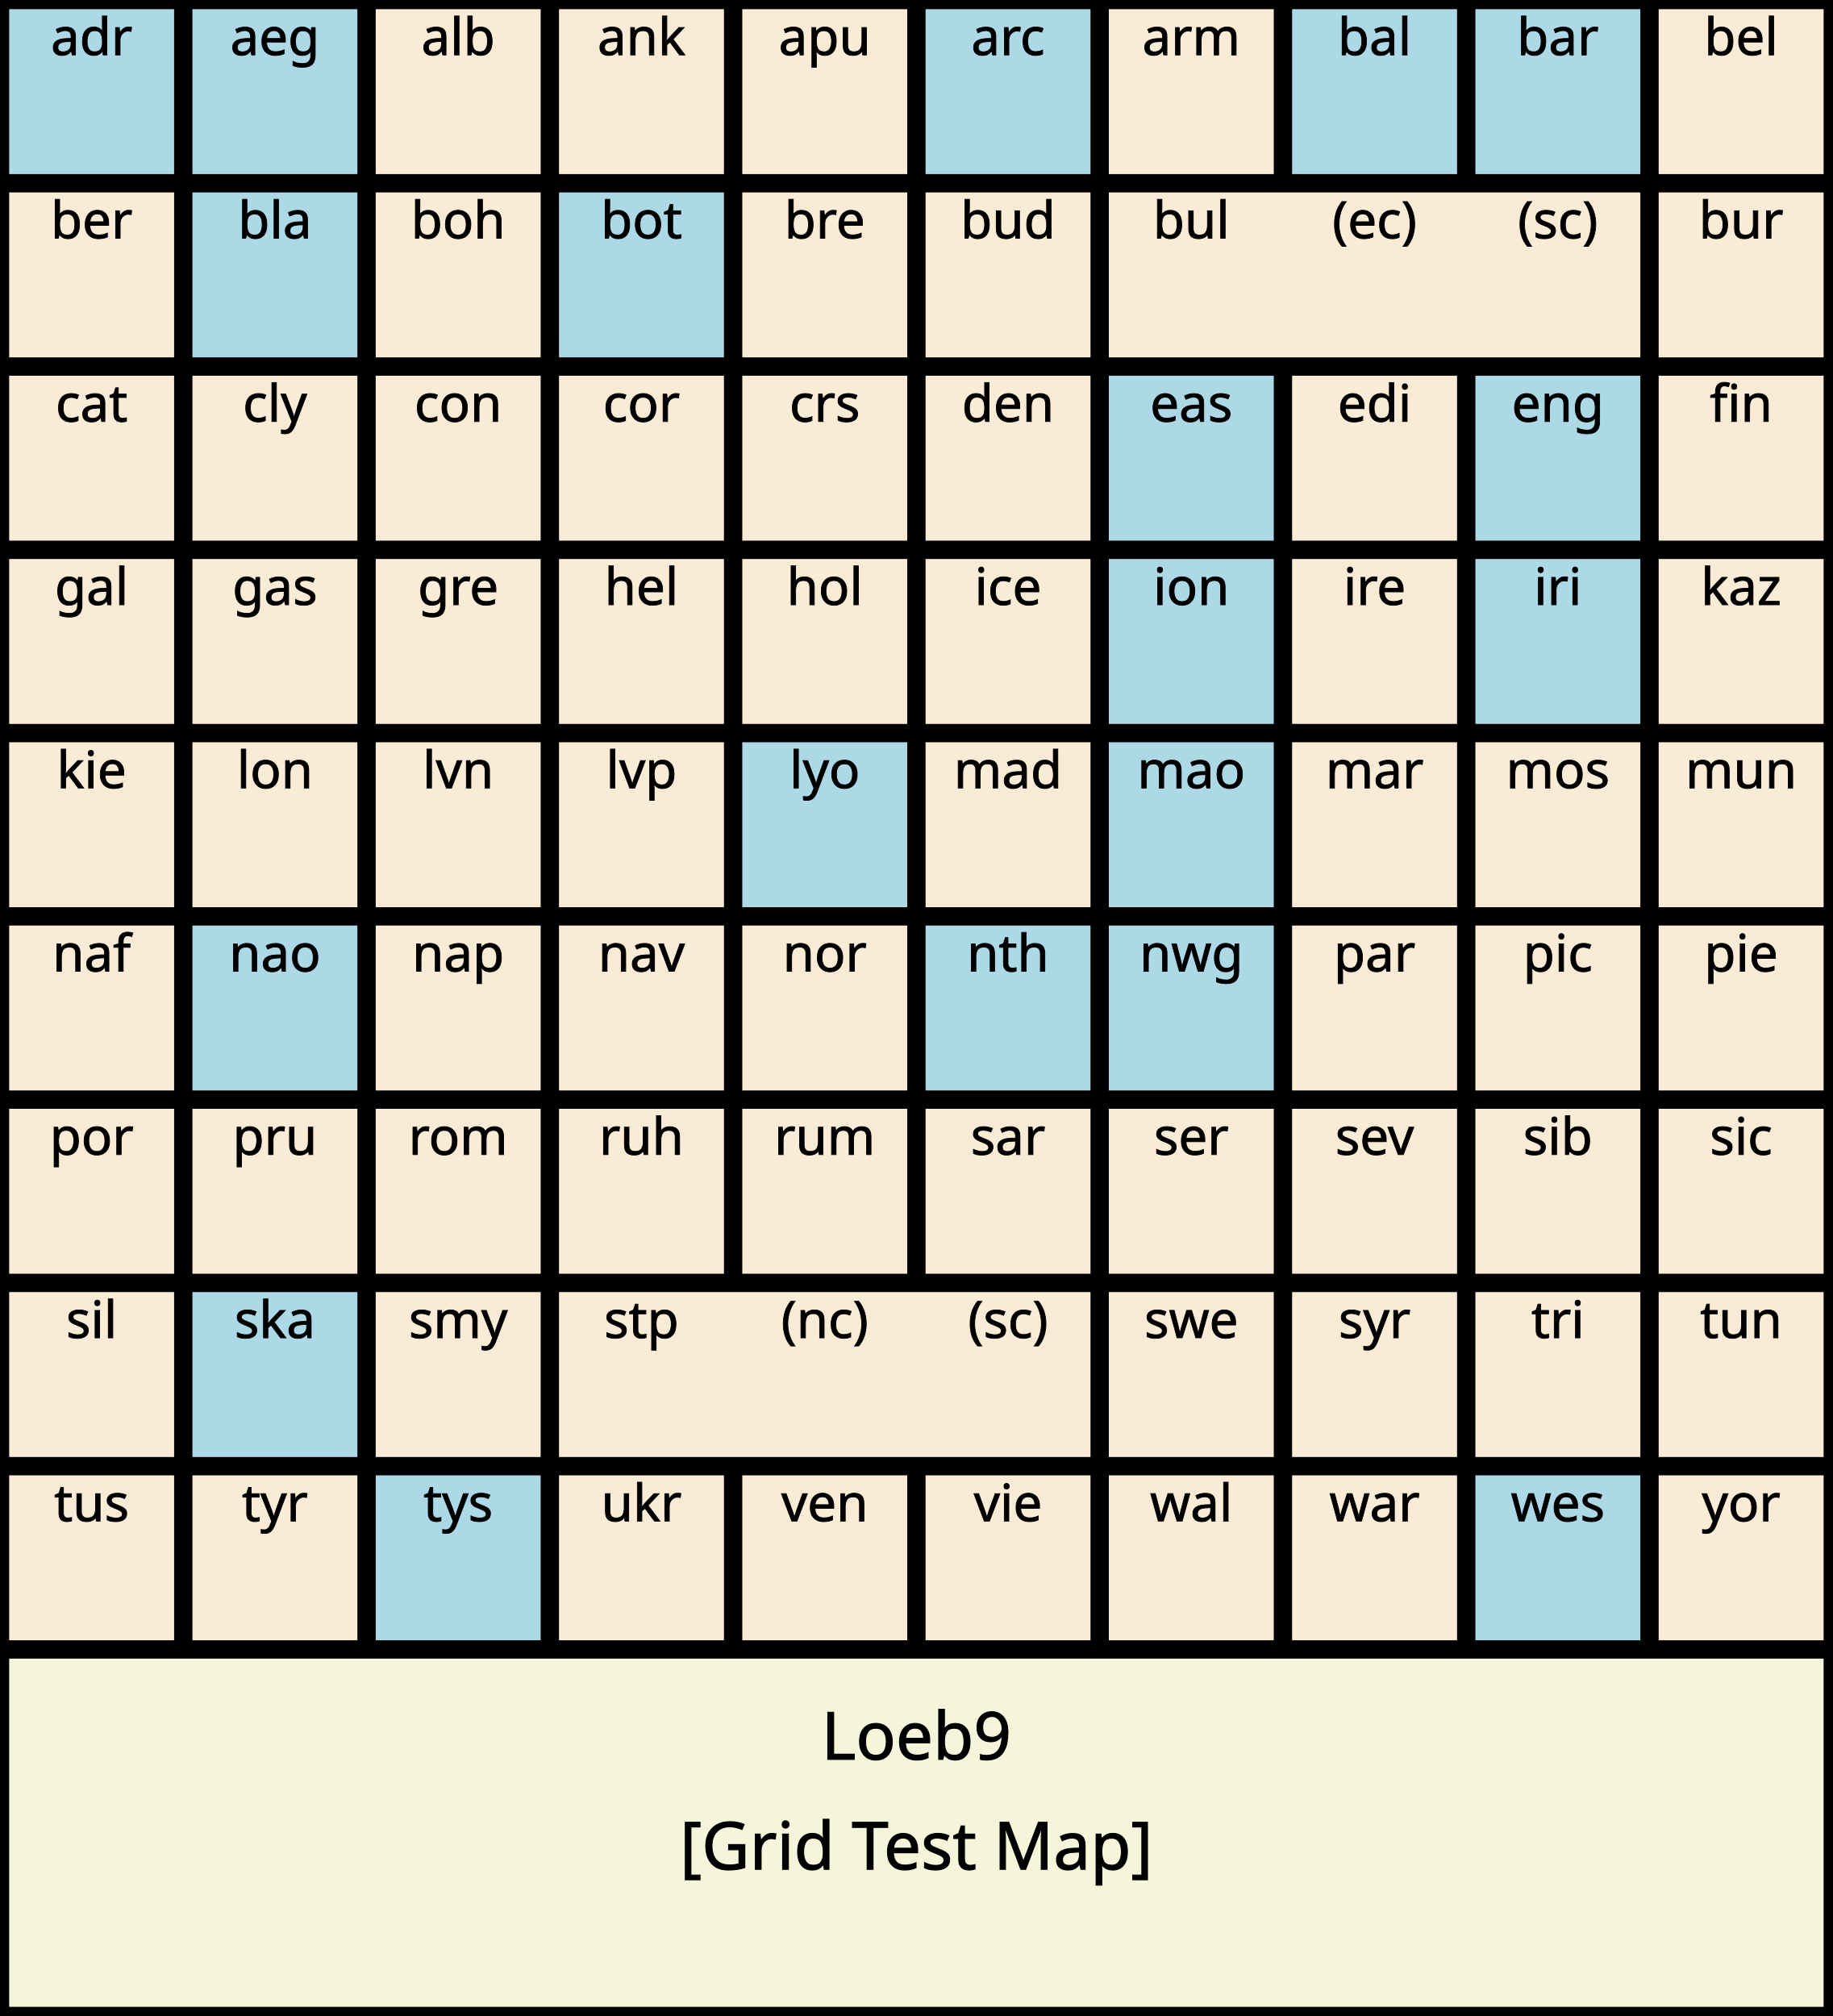
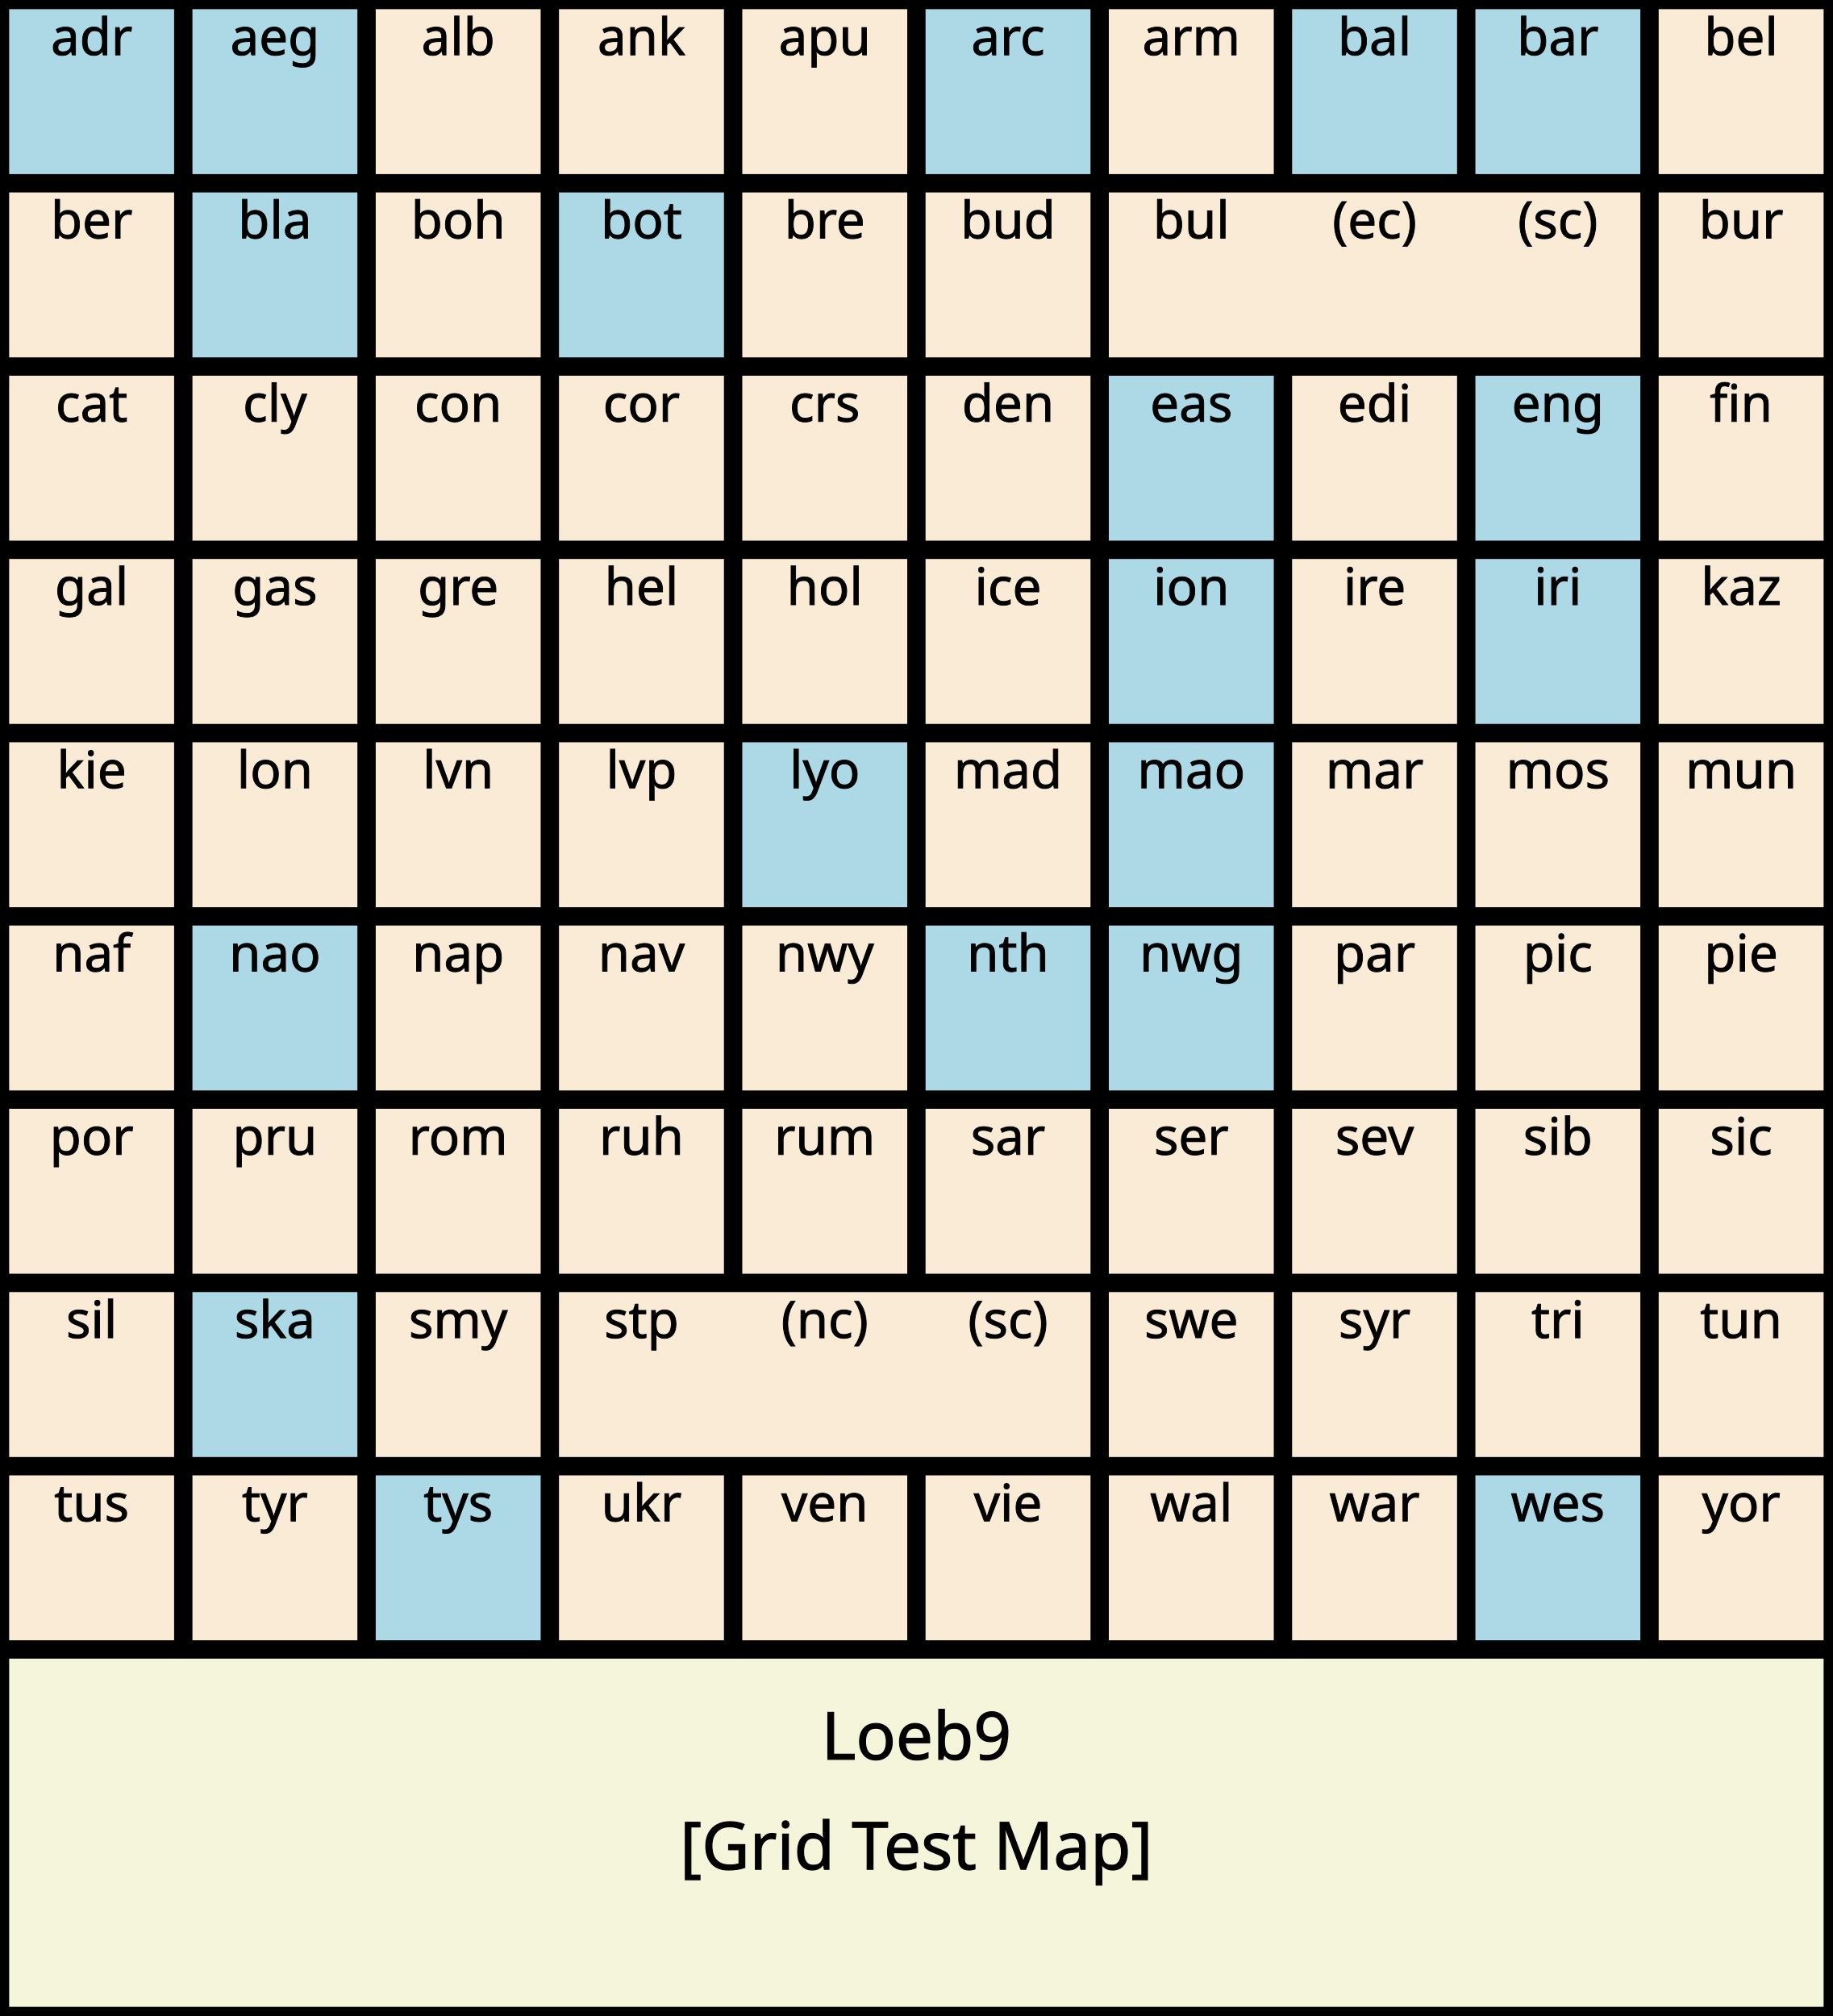
<svg xmlns="http://www.w3.org/2000/svg" xmlns:ns1="http://jdip.sourceforge.org/jdipNS" width="500px" height="550px" viewBox="0 0 500 550" version="1.0" preserveAspectRatio="xMinYMin">
  <ns1:DISPLAY>
    <ns1:ZOOM min="5" max="1000" factor="1.2" />
    <ns1:LABELS brief="false" full="false" />
  </ns1:DISPLAY>
  <ns1:ORDERDRAWING>
    <ns1:POWERCOLORS>
      <ns1:POWERCOLOR power="austria" color="red" />
      <ns1:POWERCOLOR power="england" color="blue" />
      <ns1:POWERCOLOR power="france" color="deepskyblue" />
      <ns1:POWERCOLOR power="germany" color="gray" />
      <ns1:POWERCOLOR power="italy" color="olive" />
      <ns1:POWERCOLOR power="russia" color="white" />
      <ns1:POWERCOLOR power="turkey" color="yellow" />
      <ns1:POWERCOLOR power="spain" color="salmon" />
      <ns1:POWERCOLOR power="norway" color="violet" />
    </ns1:POWERCOLORS>
    <ns1:SYMBOLSIZE name="Fleet" width="20" height="20" />
    <ns1:SYMBOLSIZE name="Army" width="20" height="20" />
    <ns1:SYMBOLSIZE name="Wing" width="20" height="20" />
    <ns1:SYMBOLSIZE name="DislodgedFleet" width="20" height="20" />
    <ns1:SYMBOLSIZE name="DislodgedArmy" width="20" height="20" />
    <ns1:SYMBOLSIZE name="DislodgedWing" width="20" height="20" />
    <ns1:SYMBOLSIZE name="FailedOrder" width="25" height="25" />
    <ns1:SYMBOLSIZE name="SupplyCenter" width="20" height="20" />
    <ns1:SYMBOLSIZE name="BuildUnit" width="30" height="30" />
    <ns1:SYMBOLSIZE name="RemoveUnit" width="30" height="30" />
    <ns1:SYMBOLSIZE name="WaivedBuild" width="25" height="25" />
    <ns1:BUILD deltaRadius="0" />
    <ns1:REMOVE deltaRadius="2" />
    <ns1:DISBAND deltaRadius="2" />
    <ns1:WAIVE deltaRadius="0" />
    <ns1:HOLD deltaRadius="1" strokeCSSStyle="varwidthorder" hilightOffset="0" hilightCSSClass="varwidthshadow" widths="3" shadowWidths="5" />
    <ns1:MOVE deltaRadius="1" strokeCSSStyle="varwidthorder" markerID="arrow" hilightOffset="0" hilightCSSClass="varwidthshadow" widths="3" shadowWidths="5" />
    <ns1:RETREAT deltaRadius="1" strokeCSSStyle="defaultorder" markerID="arrow" hilightOffset="0" hilightCSSClass="shadoworder" />
    <ns1:SUPPORT deltaRadius="5" strokeCSSStyle="supportorder" markerID="arrow" hilightOffset="0" hilightCSSClass="shadowdash" />
    <ns1:CONVOY deltaRadius="5" strokeCSSStyle="convoyorder" markerID="arrow" hilightOffset="0" hilightCSSClass="shadowdash" />
  </ns1:ORDERDRAWING>
  <ns1:PROVINCE_DATA>
    <ns1:PROVINCE name="adr">
      <ns1:UNIT x="25" y="25" />
      <ns1:DISLODGED_UNIT x="40" y="25" />
      <ns1:SUPPLY_CENTER x="25" y="40" />
    </ns1:PROVINCE>
    <ns1:PROVINCE name="aeg">
      <ns1:UNIT x="75" y="25" />
      <ns1:DISLODGED_UNIT x="90" y="25" />
      <ns1:SUPPLY_CENTER x="75" y="40" />
    </ns1:PROVINCE>
    <ns1:PROVINCE name="alb">
      <ns1:UNIT x="125" y="25" />
      <ns1:DISLODGED_UNIT x="140" y="25" />
      <ns1:SUPPLY_CENTER x="125" y="40" />
    </ns1:PROVINCE>
    <ns1:PROVINCE name="ank">
      <ns1:UNIT x="175" y="25" />
      <ns1:DISLODGED_UNIT x="190" y="25" />
      <ns1:SUPPLY_CENTER x="175" y="40" />
    </ns1:PROVINCE>
    <ns1:PROVINCE name="apu">
      <ns1:UNIT x="225" y="25" />
      <ns1:DISLODGED_UNIT x="240" y="25" />
      <ns1:SUPPLY_CENTER x="225" y="40" />
    </ns1:PROVINCE>
    <ns1:PROVINCE name="arc">
      <ns1:UNIT x="275" y="25" />
      <ns1:DISLODGED_UNIT x="290" y="25" />
      <ns1:SUPPLY_CENTER x="275" y="40" />
    </ns1:PROVINCE>
    <ns1:PROVINCE name="arm">
      <ns1:UNIT x="325" y="25" />
      <ns1:DISLODGED_UNIT x="340" y="25" />
      <ns1:SUPPLY_CENTER x="325" y="40" />
    </ns1:PROVINCE>
    <ns1:PROVINCE name="bal">
      <ns1:UNIT x="375" y="25" />
      <ns1:DISLODGED_UNIT x="390" y="25" />
      <ns1:SUPPLY_CENTER x="375" y="40" />
    </ns1:PROVINCE>
    <ns1:PROVINCE name="bar">
      <ns1:UNIT x="425" y="25" />
      <ns1:DISLODGED_UNIT x="440" y="25" />
      <ns1:SUPPLY_CENTER x="425" y="40" />
    </ns1:PROVINCE>
    <ns1:PROVINCE name="bel">
      <ns1:UNIT x="475" y="25" />
      <ns1:DISLODGED_UNIT x="490" y="25" />
      <ns1:SUPPLY_CENTER x="475" y="40" />
    </ns1:PROVINCE>
    <ns1:PROVINCE name="ber">
      <ns1:UNIT x="25" y="75" />
      <ns1:DISLODGED_UNIT x="40" y="75" />
      <ns1:SUPPLY_CENTER x="25" y="90" />
    </ns1:PROVINCE>
    <ns1:PROVINCE name="bla">
      <ns1:UNIT x="75" y="75" />
      <ns1:DISLODGED_UNIT x="90" y="75" />
      <ns1:SUPPLY_CENTER x="75" y="90" />
    </ns1:PROVINCE>
    <ns1:PROVINCE name="boh">
      <ns1:UNIT x="125" y="75" />
      <ns1:DISLODGED_UNIT x="140" y="75" />
      <ns1:SUPPLY_CENTER x="125" y="90" />
    </ns1:PROVINCE>
    <ns1:PROVINCE name="bot">
      <ns1:UNIT x="175" y="75" />
      <ns1:DISLODGED_UNIT x="190" y="75" />
      <ns1:SUPPLY_CENTER x="175" y="90" />
    </ns1:PROVINCE>
    <ns1:PROVINCE name="bre">
      <ns1:UNIT x="225" y="75" />
      <ns1:DISLODGED_UNIT x="240" y="75" />
      <ns1:SUPPLY_CENTER x="225" y="90" />
    </ns1:PROVINCE>
    <ns1:PROVINCE name="bud">
      <ns1:UNIT x="275" y="75" />
      <ns1:DISLODGED_UNIT x="290" y="75" />
      <ns1:SUPPLY_CENTER x="275" y="90" />
    </ns1:PROVINCE>
    <ns1:PROVINCE name="bul">
      <ns1:UNIT x="325" y="75" />
      <ns1:DISLODGED_UNIT x="340" y="75" />
      <ns1:SUPPLY_CENTER x="325" y="90" />
    </ns1:PROVINCE>
    <ns1:PROVINCE name="bul-ec">
      <ns1:UNIT x="375" y="75" />
      <ns1:DISLODGED_UNIT x="390" y="75" />
      <ns1:SUPPLY_CENTER x="375" y="90" />
    </ns1:PROVINCE>
    <ns1:PROVINCE name="bul-sc">
      <ns1:UNIT x="425" y="75" />
      <ns1:DISLODGED_UNIT x="440" y="75" />
      <ns1:SUPPLY_CENTER x="425" y="90" />
    </ns1:PROVINCE>
    <ns1:PROVINCE name="bur">
      <ns1:UNIT x="475" y="75" />
      <ns1:DISLODGED_UNIT x="490" y="75" />
      <ns1:SUPPLY_CENTER x="475" y="90" />
    </ns1:PROVINCE>
    <ns1:PROVINCE name="cat">
      <ns1:UNIT x="25" y="125" />
      <ns1:DISLODGED_UNIT x="40" y="125" />
      <ns1:SUPPLY_CENTER x="25" y="140" />
    </ns1:PROVINCE>
    <ns1:PROVINCE name="cly">
      <ns1:UNIT x="75" y="125" />
      <ns1:DISLODGED_UNIT x="90" y="125" />
      <ns1:SUPPLY_CENTER x="75" y="140" />
    </ns1:PROVINCE>
    <ns1:PROVINCE name="con">
      <ns1:UNIT x="125" y="125" />
      <ns1:DISLODGED_UNIT x="140" y="125" />
      <ns1:SUPPLY_CENTER x="125" y="140" />
    </ns1:PROVINCE>
    <ns1:PROVINCE name="cor">
      <ns1:UNIT x="175" y="125" />
      <ns1:DISLODGED_UNIT x="190" y="125" />
      <ns1:SUPPLY_CENTER x="175" y="140" />
    </ns1:PROVINCE>
    <ns1:PROVINCE name="crs">
      <ns1:UNIT x="225" y="125" />
      <ns1:DISLODGED_UNIT x="240" y="125" />
      <ns1:SUPPLY_CENTER x="225" y="140" />
    </ns1:PROVINCE>
    <ns1:PROVINCE name="den">
      <ns1:UNIT x="275" y="125" />
      <ns1:DISLODGED_UNIT x="290" y="125" />
      <ns1:SUPPLY_CENTER x="275" y="140" />
    </ns1:PROVINCE>
    <ns1:PROVINCE name="eas">
      <ns1:UNIT x="325" y="125" />
      <ns1:DISLODGED_UNIT x="340" y="125" />
      <ns1:SUPPLY_CENTER x="325" y="140" />
    </ns1:PROVINCE>
    <ns1:PROVINCE name="edi">
      <ns1:UNIT x="375" y="125" />
      <ns1:DISLODGED_UNIT x="390" y="125" />
      <ns1:SUPPLY_CENTER x="375" y="140" />
    </ns1:PROVINCE>
    <ns1:PROVINCE name="eng">
      <ns1:UNIT x="425" y="125" />
      <ns1:DISLODGED_UNIT x="440" y="125" />
      <ns1:SUPPLY_CENTER x="425" y="140" />
    </ns1:PROVINCE>
    <ns1:PROVINCE name="fin">
      <ns1:UNIT x="475" y="125" />
      <ns1:DISLODGED_UNIT x="490" y="125" />
      <ns1:SUPPLY_CENTER x="475" y="140" />
    </ns1:PROVINCE>
    <ns1:PROVINCE name="gal">
      <ns1:UNIT x="25" y="175" />
      <ns1:DISLODGED_UNIT x="40" y="175" />
      <ns1:SUPPLY_CENTER x="25" y="190" />
    </ns1:PROVINCE>
    <ns1:PROVINCE name="gas">
      <ns1:UNIT x="75" y="175" />
      <ns1:DISLODGED_UNIT x="90" y="175" />
      <ns1:SUPPLY_CENTER x="75" y="190" />
    </ns1:PROVINCE>
    <ns1:PROVINCE name="gre">
      <ns1:UNIT x="125" y="175" />
      <ns1:DISLODGED_UNIT x="140" y="175" />
      <ns1:SUPPLY_CENTER x="125" y="190" />
    </ns1:PROVINCE>
    <ns1:PROVINCE name="hel">
      <ns1:UNIT x="175" y="175" />
      <ns1:DISLODGED_UNIT x="190" y="175" />
      <ns1:SUPPLY_CENTER x="175" y="190" />
    </ns1:PROVINCE>
    <ns1:PROVINCE name="hol">
      <ns1:UNIT x="225" y="175" />
      <ns1:DISLODGED_UNIT x="240" y="175" />
      <ns1:SUPPLY_CENTER x="225" y="190" />
    </ns1:PROVINCE>
    <ns1:PROVINCE name="ice">
      <ns1:UNIT x="275" y="175" />
      <ns1:DISLODGED_UNIT x="290" y="175" />
      <ns1:SUPPLY_CENTER x="275" y="190" />
    </ns1:PROVINCE>
    <ns1:PROVINCE name="ion">
      <ns1:UNIT x="325" y="175" />
      <ns1:DISLODGED_UNIT x="340" y="175" />
      <ns1:SUPPLY_CENTER x="325" y="190" />
    </ns1:PROVINCE>
    <ns1:PROVINCE name="ire">
      <ns1:UNIT x="375" y="175" />
      <ns1:DISLODGED_UNIT x="390" y="175" />
      <ns1:SUPPLY_CENTER x="375" y="190" />
    </ns1:PROVINCE>
    <ns1:PROVINCE name="iri">
      <ns1:UNIT x="425" y="175" />
      <ns1:DISLODGED_UNIT x="440" y="175" />
      <ns1:SUPPLY_CENTER x="425" y="190" />
    </ns1:PROVINCE>
    <ns1:PROVINCE name="kaz">
      <ns1:UNIT x="475" y="175" />
      <ns1:DISLODGED_UNIT x="490" y="175" />
      <ns1:SUPPLY_CENTER x="475" y="190" />
    </ns1:PROVINCE>
    <ns1:PROVINCE name="kie">
      <ns1:UNIT x="25" y="225" />
      <ns1:DISLODGED_UNIT x="40" y="225" />
      <ns1:SUPPLY_CENTER x="25" y="240" />
    </ns1:PROVINCE>
    <ns1:PROVINCE name="lon">
      <ns1:UNIT x="75" y="225" />
      <ns1:DISLODGED_UNIT x="90" y="225" />
      <ns1:SUPPLY_CENTER x="75" y="240" />
    </ns1:PROVINCE>
    <ns1:PROVINCE name="lvn">
      <ns1:UNIT x="125" y="225" />
      <ns1:DISLODGED_UNIT x="140" y="225" />
      <ns1:SUPPLY_CENTER x="125" y="240" />
    </ns1:PROVINCE>
    <ns1:PROVINCE name="lvp">
      <ns1:UNIT x="175" y="225" />
      <ns1:DISLODGED_UNIT x="190" y="225" />
      <ns1:SUPPLY_CENTER x="175" y="240" />
    </ns1:PROVINCE>
    <ns1:PROVINCE name="lyo">
      <ns1:UNIT x="225" y="225" />
      <ns1:DISLODGED_UNIT x="240" y="225" />
      <ns1:SUPPLY_CENTER x="225" y="240" />
    </ns1:PROVINCE>
    <ns1:PROVINCE name="mad">
      <ns1:UNIT x="275" y="225" />
      <ns1:DISLODGED_UNIT x="290" y="225" />
      <ns1:SUPPLY_CENTER x="275" y="240" />
    </ns1:PROVINCE>
    <ns1:PROVINCE name="mao">
      <ns1:UNIT x="325" y="225" />
      <ns1:DISLODGED_UNIT x="340" y="225" />
      <ns1:SUPPLY_CENTER x="325" y="240" />
    </ns1:PROVINCE>
    <ns1:PROVINCE name="mar">
      <ns1:UNIT x="375" y="225" />
      <ns1:DISLODGED_UNIT x="390" y="225" />
      <ns1:SUPPLY_CENTER x="375" y="240" />
    </ns1:PROVINCE>
    <ns1:PROVINCE name="mos">
      <ns1:UNIT x="425" y="225" />
      <ns1:DISLODGED_UNIT x="440" y="225" />
      <ns1:SUPPLY_CENTER x="425" y="240" />
    </ns1:PROVINCE>
    <ns1:PROVINCE name="mun">
      <ns1:UNIT x="475" y="225" />
      <ns1:DISLODGED_UNIT x="490" y="225" />
      <ns1:SUPPLY_CENTER x="475" y="240" />
    </ns1:PROVINCE>
    <ns1:PROVINCE name="naf">
      <ns1:UNIT x="25" y="275" />
      <ns1:DISLODGED_UNIT x="40" y="275" />
      <ns1:SUPPLY_CENTER x="25" y="290" />
    </ns1:PROVINCE>
    <ns1:PROVINCE name="nao">
      <ns1:UNIT x="75" y="275" />
      <ns1:DISLODGED_UNIT x="90" y="275" />
      <ns1:SUPPLY_CENTER x="75" y="290" />
    </ns1:PROVINCE>
    <ns1:PROVINCE name="nap">
      <ns1:UNIT x="125" y="275" />
      <ns1:DISLODGED_UNIT x="140" y="275" />
      <ns1:SUPPLY_CENTER x="125" y="290" />
    </ns1:PROVINCE>
    <ns1:PROVINCE name="nav">
      <ns1:UNIT x="175" y="275" />
      <ns1:DISLODGED_UNIT x="190" y="275" />
      <ns1:SUPPLY_CENTER x="175" y="290" />
    </ns1:PROVINCE>
-     <ns1:PROVINCE name="nor">
+     <ns1:PROVINCE name="nwy">
      <ns1:UNIT x="225" y="275" />
      <ns1:DISLODGED_UNIT x="240" y="275" />
      <ns1:SUPPLY_CENTER x="225" y="290" />
    </ns1:PROVINCE>
    <ns1:PROVINCE name="nth">
      <ns1:UNIT x="275" y="275" />
      <ns1:DISLODGED_UNIT x="290" y="275" />
      <ns1:SUPPLY_CENTER x="275" y="290" />
    </ns1:PROVINCE>
    <ns1:PROVINCE name="nwg">
      <ns1:UNIT x="325" y="275" />
      <ns1:DISLODGED_UNIT x="340" y="275" />
      <ns1:SUPPLY_CENTER x="325" y="290" />
    </ns1:PROVINCE>
    <ns1:PROVINCE name="par">
      <ns1:UNIT x="375" y="275" />
      <ns1:DISLODGED_UNIT x="390" y="275" />
      <ns1:SUPPLY_CENTER x="375" y="290" />
    </ns1:PROVINCE>
    <ns1:PROVINCE name="pic">
      <ns1:UNIT x="425" y="275" />
      <ns1:DISLODGED_UNIT x="440" y="275" />
      <ns1:SUPPLY_CENTER x="425" y="290" />
    </ns1:PROVINCE>
    <ns1:PROVINCE name="pie">
      <ns1:UNIT x="475" y="275" />
      <ns1:DISLODGED_UNIT x="490" y="275" />
      <ns1:SUPPLY_CENTER x="475" y="290" />
    </ns1:PROVINCE>
    <ns1:PROVINCE name="por">
      <ns1:UNIT x="25" y="325" />
      <ns1:DISLODGED_UNIT x="40" y="325" />
      <ns1:SUPPLY_CENTER x="25" y="340" />
    </ns1:PROVINCE>
    <ns1:PROVINCE name="pru">
      <ns1:UNIT x="75" y="325" />
      <ns1:DISLODGED_UNIT x="90" y="325" />
      <ns1:SUPPLY_CENTER x="75" y="340" />
    </ns1:PROVINCE>
    <ns1:PROVINCE name="rom">
      <ns1:UNIT x="125" y="325" />
      <ns1:DISLODGED_UNIT x="140" y="325" />
      <ns1:SUPPLY_CENTER x="125" y="340" />
    </ns1:PROVINCE>
    <ns1:PROVINCE name="ruh">
      <ns1:UNIT x="175" y="325" />
      <ns1:DISLODGED_UNIT x="190" y="325" />
      <ns1:SUPPLY_CENTER x="175" y="340" />
    </ns1:PROVINCE>
    <ns1:PROVINCE name="rum">
      <ns1:UNIT x="225" y="325" />
      <ns1:DISLODGED_UNIT x="240" y="325" />
      <ns1:SUPPLY_CENTER x="225" y="340" />
    </ns1:PROVINCE>
    <ns1:PROVINCE name="sar">
      <ns1:UNIT x="275" y="325" />
      <ns1:DISLODGED_UNIT x="290" y="325" />
      <ns1:SUPPLY_CENTER x="275" y="340" />
    </ns1:PROVINCE>
    <ns1:PROVINCE name="ser">
      <ns1:UNIT x="325" y="325" />
      <ns1:DISLODGED_UNIT x="340" y="325" />
      <ns1:SUPPLY_CENTER x="325" y="340" />
    </ns1:PROVINCE>
    <ns1:PROVINCE name="sev">
      <ns1:UNIT x="375" y="325" />
      <ns1:DISLODGED_UNIT x="390" y="325" />
      <ns1:SUPPLY_CENTER x="375" y="340" />
    </ns1:PROVINCE>
    <ns1:PROVINCE name="sib">
      <ns1:UNIT x="425" y="325" />
      <ns1:DISLODGED_UNIT x="440" y="325" />
      <ns1:SUPPLY_CENTER x="425" y="340" />
    </ns1:PROVINCE>
    <ns1:PROVINCE name="sic">
      <ns1:UNIT x="475" y="325" />
      <ns1:DISLODGED_UNIT x="490" y="325" />
      <ns1:SUPPLY_CENTER x="475" y="340" />
    </ns1:PROVINCE>
    <ns1:PROVINCE name="sil">
      <ns1:UNIT x="25" y="375" />
      <ns1:DISLODGED_UNIT x="40" y="375" />
      <ns1:SUPPLY_CENTER x="25" y="390" />
    </ns1:PROVINCE>
    <ns1:PROVINCE name="ska">
      <ns1:UNIT x="75" y="375" />
      <ns1:DISLODGED_UNIT x="90" y="375" />
      <ns1:SUPPLY_CENTER x="75" y="390" />
    </ns1:PROVINCE>
    <ns1:PROVINCE name="smy">
      <ns1:UNIT x="125" y="375" />
      <ns1:DISLODGED_UNIT x="140" y="375" />
      <ns1:SUPPLY_CENTER x="125" y="390" />
    </ns1:PROVINCE>
    <ns1:PROVINCE name="stp">
      <ns1:UNIT x="175" y="375" />
      <ns1:DISLODGED_UNIT x="190" y="375" />
      <ns1:SUPPLY_CENTER x="175" y="390" />
    </ns1:PROVINCE>
    <ns1:PROVINCE name="stp-nc">
      <ns1:UNIT x="225" y="375" />
      <ns1:DISLODGED_UNIT x="240" y="375" />
      <ns1:SUPPLY_CENTER x="225" y="390" />
    </ns1:PROVINCE>
    <ns1:PROVINCE name="stp-sc">
      <ns1:UNIT x="275" y="375" />
      <ns1:DISLODGED_UNIT x="290" y="375" />
      <ns1:SUPPLY_CENTER x="275" y="390" />
    </ns1:PROVINCE>
    <ns1:PROVINCE name="swe">
      <ns1:UNIT x="325" y="375" />
      <ns1:DISLODGED_UNIT x="340" y="375" />
      <ns1:SUPPLY_CENTER x="325" y="390" />
    </ns1:PROVINCE>
    <ns1:PROVINCE name="syr">
      <ns1:UNIT x="375" y="375" />
      <ns1:DISLODGED_UNIT x="390" y="375" />
      <ns1:SUPPLY_CENTER x="375" y="390" />
    </ns1:PROVINCE>
    <ns1:PROVINCE name="tri">
      <ns1:UNIT x="425" y="375" />
      <ns1:DISLODGED_UNIT x="440" y="375" />
      <ns1:SUPPLY_CENTER x="425" y="390" />
    </ns1:PROVINCE>
    <ns1:PROVINCE name="tun">
      <ns1:UNIT x="475" y="375" />
      <ns1:DISLODGED_UNIT x="490" y="375" />
      <ns1:SUPPLY_CENTER x="475" y="390" />
    </ns1:PROVINCE>
    <ns1:PROVINCE name="tus">
      <ns1:UNIT x="25" y="425" />
      <ns1:DISLODGED_UNIT x="40" y="425" />
      <ns1:SUPPLY_CENTER x="25" y="440" />
    </ns1:PROVINCE>
    <ns1:PROVINCE name="tyr">
      <ns1:UNIT x="75" y="425" />
      <ns1:DISLODGED_UNIT x="90" y="425" />
      <ns1:SUPPLY_CENTER x="75" y="440" />
    </ns1:PROVINCE>
    <ns1:PROVINCE name="tys">
      <ns1:UNIT x="125" y="425" />
      <ns1:DISLODGED_UNIT x="140" y="425" />
      <ns1:SUPPLY_CENTER x="125" y="440" />
    </ns1:PROVINCE>
    <ns1:PROVINCE name="ukr">
      <ns1:UNIT x="175" y="425" />
      <ns1:DISLODGED_UNIT x="190" y="425" />
      <ns1:SUPPLY_CENTER x="175" y="440" />
    </ns1:PROVINCE>
    <ns1:PROVINCE name="ven">
      <ns1:UNIT x="225" y="425" />
      <ns1:DISLODGED_UNIT x="240" y="425" />
      <ns1:SUPPLY_CENTER x="225" y="440" />
    </ns1:PROVINCE>
    <ns1:PROVINCE name="vie">
      <ns1:UNIT x="275" y="425" />
      <ns1:DISLODGED_UNIT x="290" y="425" />
      <ns1:SUPPLY_CENTER x="275" y="440" />
    </ns1:PROVINCE>
    <ns1:PROVINCE name="wal">
      <ns1:UNIT x="325" y="425" />
      <ns1:DISLODGED_UNIT x="340" y="425" />
      <ns1:SUPPLY_CENTER x="325" y="440" />
    </ns1:PROVINCE>
    <ns1:PROVINCE name="war">
      <ns1:UNIT x="375" y="425" />
      <ns1:DISLODGED_UNIT x="390" y="425" />
      <ns1:SUPPLY_CENTER x="375" y="440" />
    </ns1:PROVINCE>
    <ns1:PROVINCE name="wes">
      <ns1:UNIT x="425" y="425" />
      <ns1:DISLODGED_UNIT x="440" y="425" />
      <ns1:SUPPLY_CENTER x="425" y="440" />
    </ns1:PROVINCE>
    <ns1:PROVINCE name="yor">
      <ns1:UNIT x="475" y="425" />
      <ns1:DISLODGED_UNIT x="490" y="425" />
      <ns1:SUPPLY_CENTER x="475" y="440" />
    </ns1:PROVINCE>
  </ns1:PROVINCE_DATA>
  <defs>
    <style type="text/css">
		
		/* text */
		.titletext			{text-anchor:middle;stroke-width:0.25;font-family:sansserif;font-size:18;stroke:black;fill:black;}
		.provtext 			{text-anchor:middle;stroke-width:0.2;font-family:sansserif;font-size:14;stroke:black;fill:black;}
		.labeltext			{stroke-width:0.1;stroke:black;fill:black;}
		.icon				 {stroke:black;fill:black;stroke-width:1;}
		.iconborder			 {stroke:black;stroke-width:1;}
		.dislodgediconborder {stroke:red;stroke-width:1;}
		.unordered 			 {fill:red; stroke:black; stroke-width:1;fill-opacity:0.90;}
		
		/* map and object features */
		
		.seapoly			{stroke:#000000;stroke-width:1;fill:#B5DEF8}
		.dashline			{stroke:darkslateblue;stroke-width:3;stroke-linecap:round;stroke-dasharray:5,6;}
		.shadow				{stroke:black;fill:black;stroke-width:1;opacity:0.40;}
		.dislodgedshadow	{stroke:black;fill:black;stroke-width:1;opacity:0.30;}
		.impassable 		{fill:#A69F8F;stroke:#000000;stroke-width:1}
		.sealine 			{stroke:#B5DEFF;stroke-width:3;}
		
		/* invisible click rects fill:none does not work */
		
		.invisible	{stroke:#000000;fill:#000000;fill-opacity:0.0;opacity:0.0}
		
		/* default region coloring, by power */
		
		.nopower 	{fill:antiquewhite;stroke:#000000;stroke-width:3}
		.water		{fill:lightblue;stroke:#000000;stroke-width:3}
		
		.neutral	{fill:lightgray;stroke:#000000;stroke-width:3}

		.austria 	{fill:indianred;		stroke:#000000;stroke-width:3}
		.england 	{fill:mediumslateblue;	stroke:#000000;stroke-width:3}
		.france 	{fill:skyblue;			stroke:#000000;stroke-width:3}
		.germany 	{fill:dimgray;			stroke:#000000;stroke-width:3}
		.italy 		{fill:olivedrab;		stroke:#000000;stroke-width:3}
		.russia 	{fill:whitesmoke;		stroke:#000000;stroke-width:3}
		.turkey 	{fill:gold;				stroke:#000000;stroke-width:3}
		.spain		{fill:lightsalmon;		stroke:#000000;stroke-width:3}
		.norway		{fill:indigo;			stroke:#000000;stroke-width:3}
		
		/* unit colors, by power note that underscores are not supported */
		
		.unitaustria	{fill:red;			fill-opacity:0.85}
		.unitengland 	{fill:blue;			fill-opacity:0.85}
		.unitfrance 	{fill:deepskyblue;	fill-opacity:0.85}
		.unitgermany 	{fill:gray;			fill-opacity:0.85}
		.unititaly 		{fill:olive;		fill-opacity:0.85}
		.unitrussia 	{fill:white;		fill-opacity:1.0}
		.unitturkey 	{fill:yellow;		fill-opacity:0.85}
		.unitspain 		{fill:salmon;		fill-opacity:0.85}
		.unitnorway		{fill:violet;		fill-opacity:0.85}
		
		/* supply center styles */
		
		.scnopower	{fill:black;stroke:black;}
		
		.scaustria	{fill:black;stroke:black;}
		.scengland	{fill:black;stroke:black;}
		.scfrance	{fill:black;stroke:black;}
		.scgermany	{fill:black;stroke:black;}
		.scitaly 	{fill:black;stroke:black;}
		.scrussia	{fill:black;stroke:black;}
		.scturkey	{fill:black;stroke:black;}
		.scnorway	{fill:black;stroke:black;}
		.scspain	{fill:black;stroke:black;}
		
		/* order drawing styles, stroke and fill colors should not be specified */
		
		.defaultorder	{stroke-width:3;fill:none;}
		.supportorder	{stroke-width:3;fill:none;stroke-dasharray:3,3;}
		.convoyorder	{stroke-dasharray:9,4;stroke-width:3;fill:none;}
		.buildorder		{stroke-width:3;fill:none;}
		
		.shadoworder	{stroke-width:5;fill:none;stroke:black;}
		.shadowdash		{stroke-width:5;fill:none;stroke:black;opacity:0.45;}
		
		.varwidthorder  {fill:none;}
		.varwidthshadow {fill:none;stroke:black;}
		
		</style>
    <marker id="arrow" viewBox="0 0 10 10" refX="5" refY="5" markerUnits="strokeWidth" markerWidth="4" markerHeight="3" orient="auto">
      <path d="M 0 0 L 10 5 L 0 10 z" />
    </marker>
  </defs>
  <g id="MapLayer">
    <rect x="0" y="0" width="500" height="550" fill="beige" />
    <rect id="_adr" class="water" x="1" y="1" width="48" height="48" />
    <rect id="_aeg" class="water" x="51" y="1" width="48" height="48" />
    <rect id="_alb" class="nopower" x="101" y="1" width="48" height="48" />
    <rect id="_ank" class="nopower" x="151" y="1" width="48" height="48" />
    <rect id="_apu" class="nopower" x="201" y="1" width="48" height="48" />
    <rect id="_arc" class="water" x="251" y="1" width="48" height="48" />
    <rect id="_arm" class="nopower" x="301" y="1" width="48" height="48" />
    <rect id="_bal" class="water" x="351" y="1" width="48" height="48" />
    <rect id="_bar" class="water" x="401" y="1" width="48" height="48" />
    <rect id="_bel" class="nopower" x="451" y="1" width="48" height="48" />
    <rect id="_ber" class="nopower" x="1" y="51" width="48" height="48" />
    <rect id="_bla" class="water" x="51" y="51" width="48" height="48" />
    <rect id="_boh" class="nopower" x="101" y="51" width="48" height="48" />
    <rect id="_bot" class="water" x="151" y="51" width="48" height="48" />
    <rect id="_bre" class="nopower" x="201" y="51" width="48" height="48" />
    <rect id="_bud" class="nopower" x="251" y="51" width="48" height="48" />
    <rect id="_bul" class="nopower" x="301" y="51" width="148" height="48" />
    <rect id="_bur" class="nopower" x="451" y="51" width="48" height="48" />
    <rect id="_cat" class="nopower" x="1" y="101" width="48" height="48" />
    <rect id="_cly" class="nopower" x="51" y="101" width="48" height="48" />
    <rect id="_con" class="nopower" x="101" y="101" width="48" height="48" />
    <rect id="_cor" class="nopower" x="151" y="101" width="48" height="48" />
    <rect id="_crs" class="nopower" x="201" y="101" width="48" height="48" />
    <rect id="_den" class="nopower" x="251" y="101" width="48" height="48" />
    <rect id="_eas" class="water" x="301" y="101" width="48" height="48" />
    <rect id="_edi" class="nopower" x="351" y="101" width="48" height="48" />
    <rect id="_eng" class="water" x="401" y="101" width="48" height="48" />
    <rect id="_fin" class="nopower" x="451" y="101" width="48" height="48" />
    <rect id="_gal" class="nopower" x="1" y="151" width="48" height="48" />
    <rect id="_gas" class="nopower" x="51" y="151" width="48" height="48" />
    <rect id="_gre" class="nopower" x="101" y="151" width="48" height="48" />
    <rect id="_hel" class="nopower" x="151" y="151" width="48" height="48" />
    <rect id="_hol" class="nopower" x="201" y="151" width="48" height="48" />
    <rect id="_ice" class="nopower" x="251" y="151" width="48" height="48" />
    <rect id="_ion" class="water" x="301" y="151" width="48" height="48" />
    <rect id="_ire" class="nopower" x="351" y="151" width="48" height="48" />
    <rect id="_iri" class="water" x="401" y="151" width="48" height="48" />
    <rect id="_kaz" class="nopower" x="451" y="151" width="48" height="48" />
    <rect id="_kie" class="nopower" x="1" y="201" width="48" height="48" />
    <rect id="_lon" class="nopower" x="51" y="201" width="48" height="48" />
    <rect id="_lvn" class="nopower" x="101" y="201" width="48" height="48" />
    <rect id="_lvp" class="nopower" x="151" y="201" width="48" height="48" />
    <rect id="_lyo" class="water" x="201" y="201" width="48" height="48" />
    <rect id="_mad" class="nopower" x="251" y="201" width="48" height="48" />
    <rect id="_mao" class="water" x="301" y="201" width="48" height="48" />
    <rect id="_mar" class="nopower" x="351" y="201" width="48" height="48" />
    <rect id="_mos" class="nopower" x="401" y="201" width="48" height="48" />
    <rect id="_mun" class="nopower" x="451" y="201" width="48" height="48" />
    <rect id="_naf" class="nopower" x="1" y="251" width="48" height="48" />
    <rect id="_nao" class="water" x="51" y="251" width="48" height="48" />
    <rect id="_nap" class="nopower" x="101" y="251" width="48" height="48" />
    <rect id="_nav" class="nopower" x="151" y="251" width="48" height="48" />
-     <rect id="_nor" class="nopower" x="201" y="251" width="48" height="48" />
+     <rect id="_nwy" class="nopower" x="201" y="251" width="48" height="48" />
    <rect id="_nth" class="water" x="251" y="251" width="48" height="48" />
    <rect id="_nwg" class="water" x="301" y="251" width="48" height="48" />
    <rect id="_par" class="nopower" x="351" y="251" width="48" height="48" />
    <rect id="_pic" class="nopower" x="401" y="251" width="48" height="48" />
    <rect id="_pie" class="nopower" x="451" y="251" width="48" height="48" />
    <rect id="_por" class="nopower" x="1" y="301" width="48" height="48" />
    <rect id="_pru" class="nopower" x="51" y="301" width="48" height="48" />
    <rect id="_rom" class="nopower" x="101" y="301" width="48" height="48" />
    <rect id="_ruh" class="nopower" x="151" y="301" width="48" height="48" />
    <rect id="_rum" class="nopower" x="201" y="301" width="48" height="48" />
    <rect id="_sar" class="nopower" x="251" y="301" width="48" height="48" />
    <rect id="_ser" class="nopower" x="301" y="301" width="48" height="48" />
    <rect id="_sev" class="nopower" x="351" y="301" width="48" height="48" />
    <rect id="_sib" class="nopower" x="401" y="301" width="48" height="48" />
    <rect id="_sic" class="nopower" x="451" y="301" width="48" height="48" />
    <rect id="_sil" class="nopower" x="1" y="351" width="48" height="48" />
    <rect id="_ska" class="water" x="51" y="351" width="48" height="48" />
    <rect id="_smy" class="nopower" x="101" y="351" width="48" height="48" />
    <rect id="_stp" class="nopower" x="151" y="351" width="148" height="48" />
    <rect id="_swe" class="nopower" x="301" y="351" width="48" height="48" />
    <rect id="_syr" class="nopower" x="351" y="351" width="48" height="48" />
    <rect id="_tri" class="nopower" x="401" y="351" width="48" height="48" />
    <rect id="_tun" class="nopower" x="451" y="351" width="48" height="48" />
    <rect id="_tus" class="nopower" x="1" y="401" width="48" height="48" />
    <rect id="_tyr" class="nopower" x="51" y="401" width="48" height="48" />
    <rect id="_tys" class="water" x="101" y="401" width="48" height="48" />
    <rect id="_ukr" class="nopower" x="151" y="401" width="48" height="48" />
    <rect id="_ven" class="nopower" x="201" y="401" width="48" height="48" />
    <rect id="_vie" class="nopower" x="251" y="401" width="48" height="48" />
    <rect id="_wal" class="nopower" x="301" y="401" width="48" height="48" />
    <rect id="_war" class="nopower" x="351" y="401" width="48" height="48" />
    <rect id="_wes" class="water" x="401" y="401" width="48" height="48" />
    <rect id="_yor" class="nopower" x="451" y="401" width="48" height="48" />
    <g>
      <rect stroke="black" fill="none" x="1" y="451" width="498" height="98" stroke-width="3" />
      <text class="titletext" x="250" y="480">Loeb9</text>
      <text class="titletext" x="250" y="510">[Grid Test Map]</text>
    </g>
    <g class="provtext">
      <text x="25" y="15">adr</text>
      <text x="75" y="15">aeg</text>
      <text x="125" y="15">alb</text>
      <text x="175" y="15">ank</text>
      <text x="225" y="15">apu</text>
      <text x="275" y="15">arc</text>
      <text x="325" y="15">arm</text>
      <text x="375" y="15">bal</text>
      <text x="425" y="15">bar</text>
      <text x="475" y="15">bel</text>
      <text x="25" y="65">ber</text>
      <text x="75" y="65">bla</text>
      <text x="125" y="65">boh</text>
      <text x="175" y="65">bot</text>
      <text x="225" y="65">bre</text>
      <text x="275" y="65">bud</text>
      <text x="325" y="65">bul</text>
      <text x="375" y="65">(ec)</text>
      <text x="425" y="65">(sc)</text>
      <text x="475" y="65">bur</text>
      <text x="25" y="115">cat</text>
      <text x="75" y="115">cly</text>
      <text x="125" y="115">con</text>
      <text x="175" y="115">cor</text>
      <text x="225" y="115">crs</text>
      <text x="275" y="115">den</text>
      <text x="325" y="115">eas</text>
      <text x="375" y="115">edi</text>
      <text x="425" y="115">eng</text>
      <text x="475" y="115">fin</text>
      <text x="25" y="165">gal</text>
      <text x="75" y="165">gas</text>
      <text x="125" y="165">gre</text>
      <text x="175" y="165">hel</text>
      <text x="225" y="165">hol</text>
      <text x="275" y="165">ice</text>
      <text x="325" y="165">ion</text>
      <text x="375" y="165">ire</text>
      <text x="425" y="165">iri</text>
      <text x="475" y="165">kaz</text>
      <text x="25" y="215">kie</text>
      <text x="75" y="215">lon</text>
      <text x="125" y="215">lvn</text>
      <text x="175" y="215">lvp</text>
      <text x="225" y="215">lyo</text>
      <text x="275" y="215">mad</text>
      <text x="325" y="215">mao</text>
      <text x="375" y="215">mar</text>
      <text x="425" y="215">mos</text>
      <text x="475" y="215">mun</text>
      <text x="25" y="265">naf</text>
      <text x="75" y="265">nao</text>
      <text x="125" y="265">nap</text>
      <text x="175" y="265">nav</text>
-       <text x="225" y="265">nor</text>
+       <text x="225" y="265">nwy</text>
      <text x="275" y="265">nth</text>
      <text x="325" y="265">nwg</text>
      <text x="375" y="265">par</text>
      <text x="425" y="265">pic</text>
      <text x="475" y="265">pie</text>
      <text x="25" y="315">por</text>
      <text x="75" y="315">pru</text>
      <text x="125" y="315">rom</text>
      <text x="175" y="315">ruh</text>
      <text x="225" y="315">rum</text>
      <text x="275" y="315">sar</text>
      <text x="325" y="315">ser</text>
      <text x="375" y="315">sev</text>
      <text x="425" y="315">sib</text>
      <text x="475" y="315">sic</text>
      <text x="25" y="365">sil</text>
      <text x="75" y="365">ska</text>
      <text x="125" y="365">smy</text>
      <text x="175" y="365">stp</text>
      <text x="225" y="365">(nc)</text>
      <text x="275" y="365">(sc)</text>
      <text x="325" y="365">swe</text>
      <text x="375" y="365">syr</text>
      <text x="425" y="365">tri</text>
      <text x="475" y="365">tun</text>
      <text x="25" y="415">tus</text>
      <text x="75" y="415">tyr</text>
      <text x="125" y="415">tys</text>
      <text x="175" y="415">ukr</text>
      <text x="225" y="415">ven</text>
      <text x="275" y="415">vie</text>
      <text x="325" y="415">wal</text>
      <text x="375" y="415">war</text>
      <text x="425" y="415">wes</text>
      <text x="475" y="415">yor</text>
    </g>
  </g>
  <g id="SupplyCenterLayer" />
  <g id="OrderLayer" />
  <g id="UnitLayer" />
  <g id="DislodgedUnitLayer" />
  <g id="HighestOrderLayer" />
  <g id="FullLabelLayer" class="labeltext" visibility="hidden" />
  <g id="BriefLabelLayer" class="labeltext" visibility="hidden" />
  <g id="MouseLayer" class="invisible">
    <rect id="adr" x="1" y="1" width="48" height="48" />
    <rect id="aeg" x="51" y="1" width="48" height="48" />
    <rect id="alb" x="101" y="1" width="48" height="48" />
    <rect id="ank" x="151" y="1" width="48" height="48" />
    <rect id="apu" x="201" y="1" width="48" height="48" />
    <rect id="arc" x="251" y="1" width="48" height="48" />
    <rect id="arm" x="301" y="1" width="48" height="48" />
    <rect id="bal" x="351" y="1" width="48" height="48" />
    <rect id="bar" x="401" y="1" width="48" height="48" />
    <rect id="bel" x="451" y="1" width="48" height="48" />
    <rect id="ber" x="1" y="51" width="48" height="48" />
    <rect id="bla" x="51" y="51" width="48" height="48" />
    <rect id="boh" x="101" y="51" width="48" height="48" />
    <rect id="bot" x="151" y="51" width="48" height="48" />
    <rect id="bre" x="201" y="51" width="48" height="48" />
    <rect id="bud" x="251" y="51" width="48" height="48" />
    <rect id="bul" x="301" y="51" width="48" height="48" />
    <rect id="bul-ec" x="351" y="51" width="48" height="48" />
    <rect id="bul-sc" x="401" y="51" width="48" height="48" />
    <rect id="bur" x="451" y="51" width="48" height="48" />
    <rect id="cat" x="1" y="101" width="48" height="48" />
    <rect id="cly" x="51" y="101" width="48" height="48" />
    <rect id="con" x="101" y="101" width="48" height="48" />
    <rect id="cor" x="151" y="101" width="48" height="48" />
    <rect id="crs" x="201" y="101" width="48" height="48" />
    <rect id="den" x="251" y="101" width="48" height="48" />
    <rect id="eas" x="301" y="101" width="48" height="48" />
    <rect id="edi" x="351" y="101" width="48" height="48" />
    <rect id="eng" x="401" y="101" width="48" height="48" />
    <rect id="fin" x="451" y="101" width="48" height="48" />
    <rect id="gal" x="1" y="151" width="48" height="48" />
    <rect id="gas" x="51" y="151" width="48" height="48" />
    <rect id="gre" x="101" y="151" width="48" height="48" />
    <rect id="hel" x="151" y="151" width="48" height="48" />
    <rect id="hol" x="201" y="151" width="48" height="48" />
    <rect id="ice" x="251" y="151" width="48" height="48" />
    <rect id="ion" x="301" y="151" width="48" height="48" />
    <rect id="ire" x="351" y="151" width="48" height="48" />
    <rect id="iri" x="401" y="151" width="48" height="48" />
    <rect id="kaz" x="451" y="151" width="48" height="48" />
    <rect id="kie" x="1" y="201" width="48" height="48" />
    <rect id="lon" x="51" y="201" width="48" height="48" />
    <rect id="lvn" x="101" y="201" width="48" height="48" />
    <rect id="lvp" x="151" y="201" width="48" height="48" />
    <rect id="lyo" x="201" y="201" width="48" height="48" />
    <rect id="mad" x="251" y="201" width="48" height="48" />
    <rect id="mao" x="301" y="201" width="48" height="48" />
    <rect id="mar" x="351" y="201" width="48" height="48" />
    <rect id="mos" x="401" y="201" width="48" height="48" />
    <rect id="mun" x="451" y="201" width="48" height="48" />
    <rect id="naf" x="1" y="251" width="48" height="48" />
    <rect id="nao" x="51" y="251" width="48" height="48" />
    <rect id="nap" x="101" y="251" width="48" height="48" />
    <rect id="nav" x="151" y="251" width="48" height="48" />
-     <rect id="nor" x="201" y="251" width="48" height="48" />
+     <rect id="nwy" x="201" y="251" width="48" height="48" />
    <rect id="nth" x="251" y="251" width="48" height="48" />
    <rect id="nwg" x="301" y="251" width="48" height="48" />
    <rect id="par" x="351" y="251" width="48" height="48" />
    <rect id="pic" x="401" y="251" width="48" height="48" />
    <rect id="pie" x="451" y="251" width="48" height="48" />
    <rect id="por" x="1" y="301" width="48" height="48" />
    <rect id="pru" x="51" y="301" width="48" height="48" />
    <rect id="rom" x="101" y="301" width="48" height="48" />
    <rect id="ruh" x="151" y="301" width="48" height="48" />
    <rect id="rum" x="201" y="301" width="48" height="48" />
    <rect id="sar" x="251" y="301" width="48" height="48" />
    <rect id="ser" x="301" y="301" width="48" height="48" />
    <rect id="sev" x="351" y="301" width="48" height="48" />
    <rect id="sib" x="401" y="301" width="48" height="48" />
    <rect id="sic" x="451" y="301" width="48" height="48" />
    <rect id="sil" x="1" y="351" width="48" height="48" />
    <rect id="ska" x="51" y="351" width="48" height="48" />
    <rect id="smy" x="101" y="351" width="48" height="48" />
    <rect id="stp" x="151" y="351" width="48" height="48" />
    <rect id="stp-nc" x="201" y="351" width="48" height="48" />
    <rect id="stp-sc" x="251" y="351" width="48" height="48" />
    <rect id="swe" x="301" y="351" width="48" height="48" />
    <rect id="syr" x="351" y="351" width="48" height="48" />
    <rect id="tri" x="401" y="351" width="48" height="48" />
    <rect id="tun" x="451" y="351" width="48" height="48" />
    <rect id="tus" x="1" y="401" width="48" height="48" />
    <rect id="tyr" x="51" y="401" width="48" height="48" />
    <rect id="tys" x="101" y="401" width="48" height="48" />
    <rect id="ukr" x="151" y="401" width="48" height="48" />
    <rect id="ven" x="201" y="401" width="48" height="48" />
    <rect id="vie" x="251" y="401" width="48" height="48" />
    <rect id="wal" x="301" y="401" width="48" height="48" />
    <rect id="war" x="351" y="401" width="48" height="48" />
    <rect id="wes" x="401" y="401" width="48" height="48" />
    <rect id="yor" x="451" y="401" width="48" height="48" />
  </g>
</svg>
